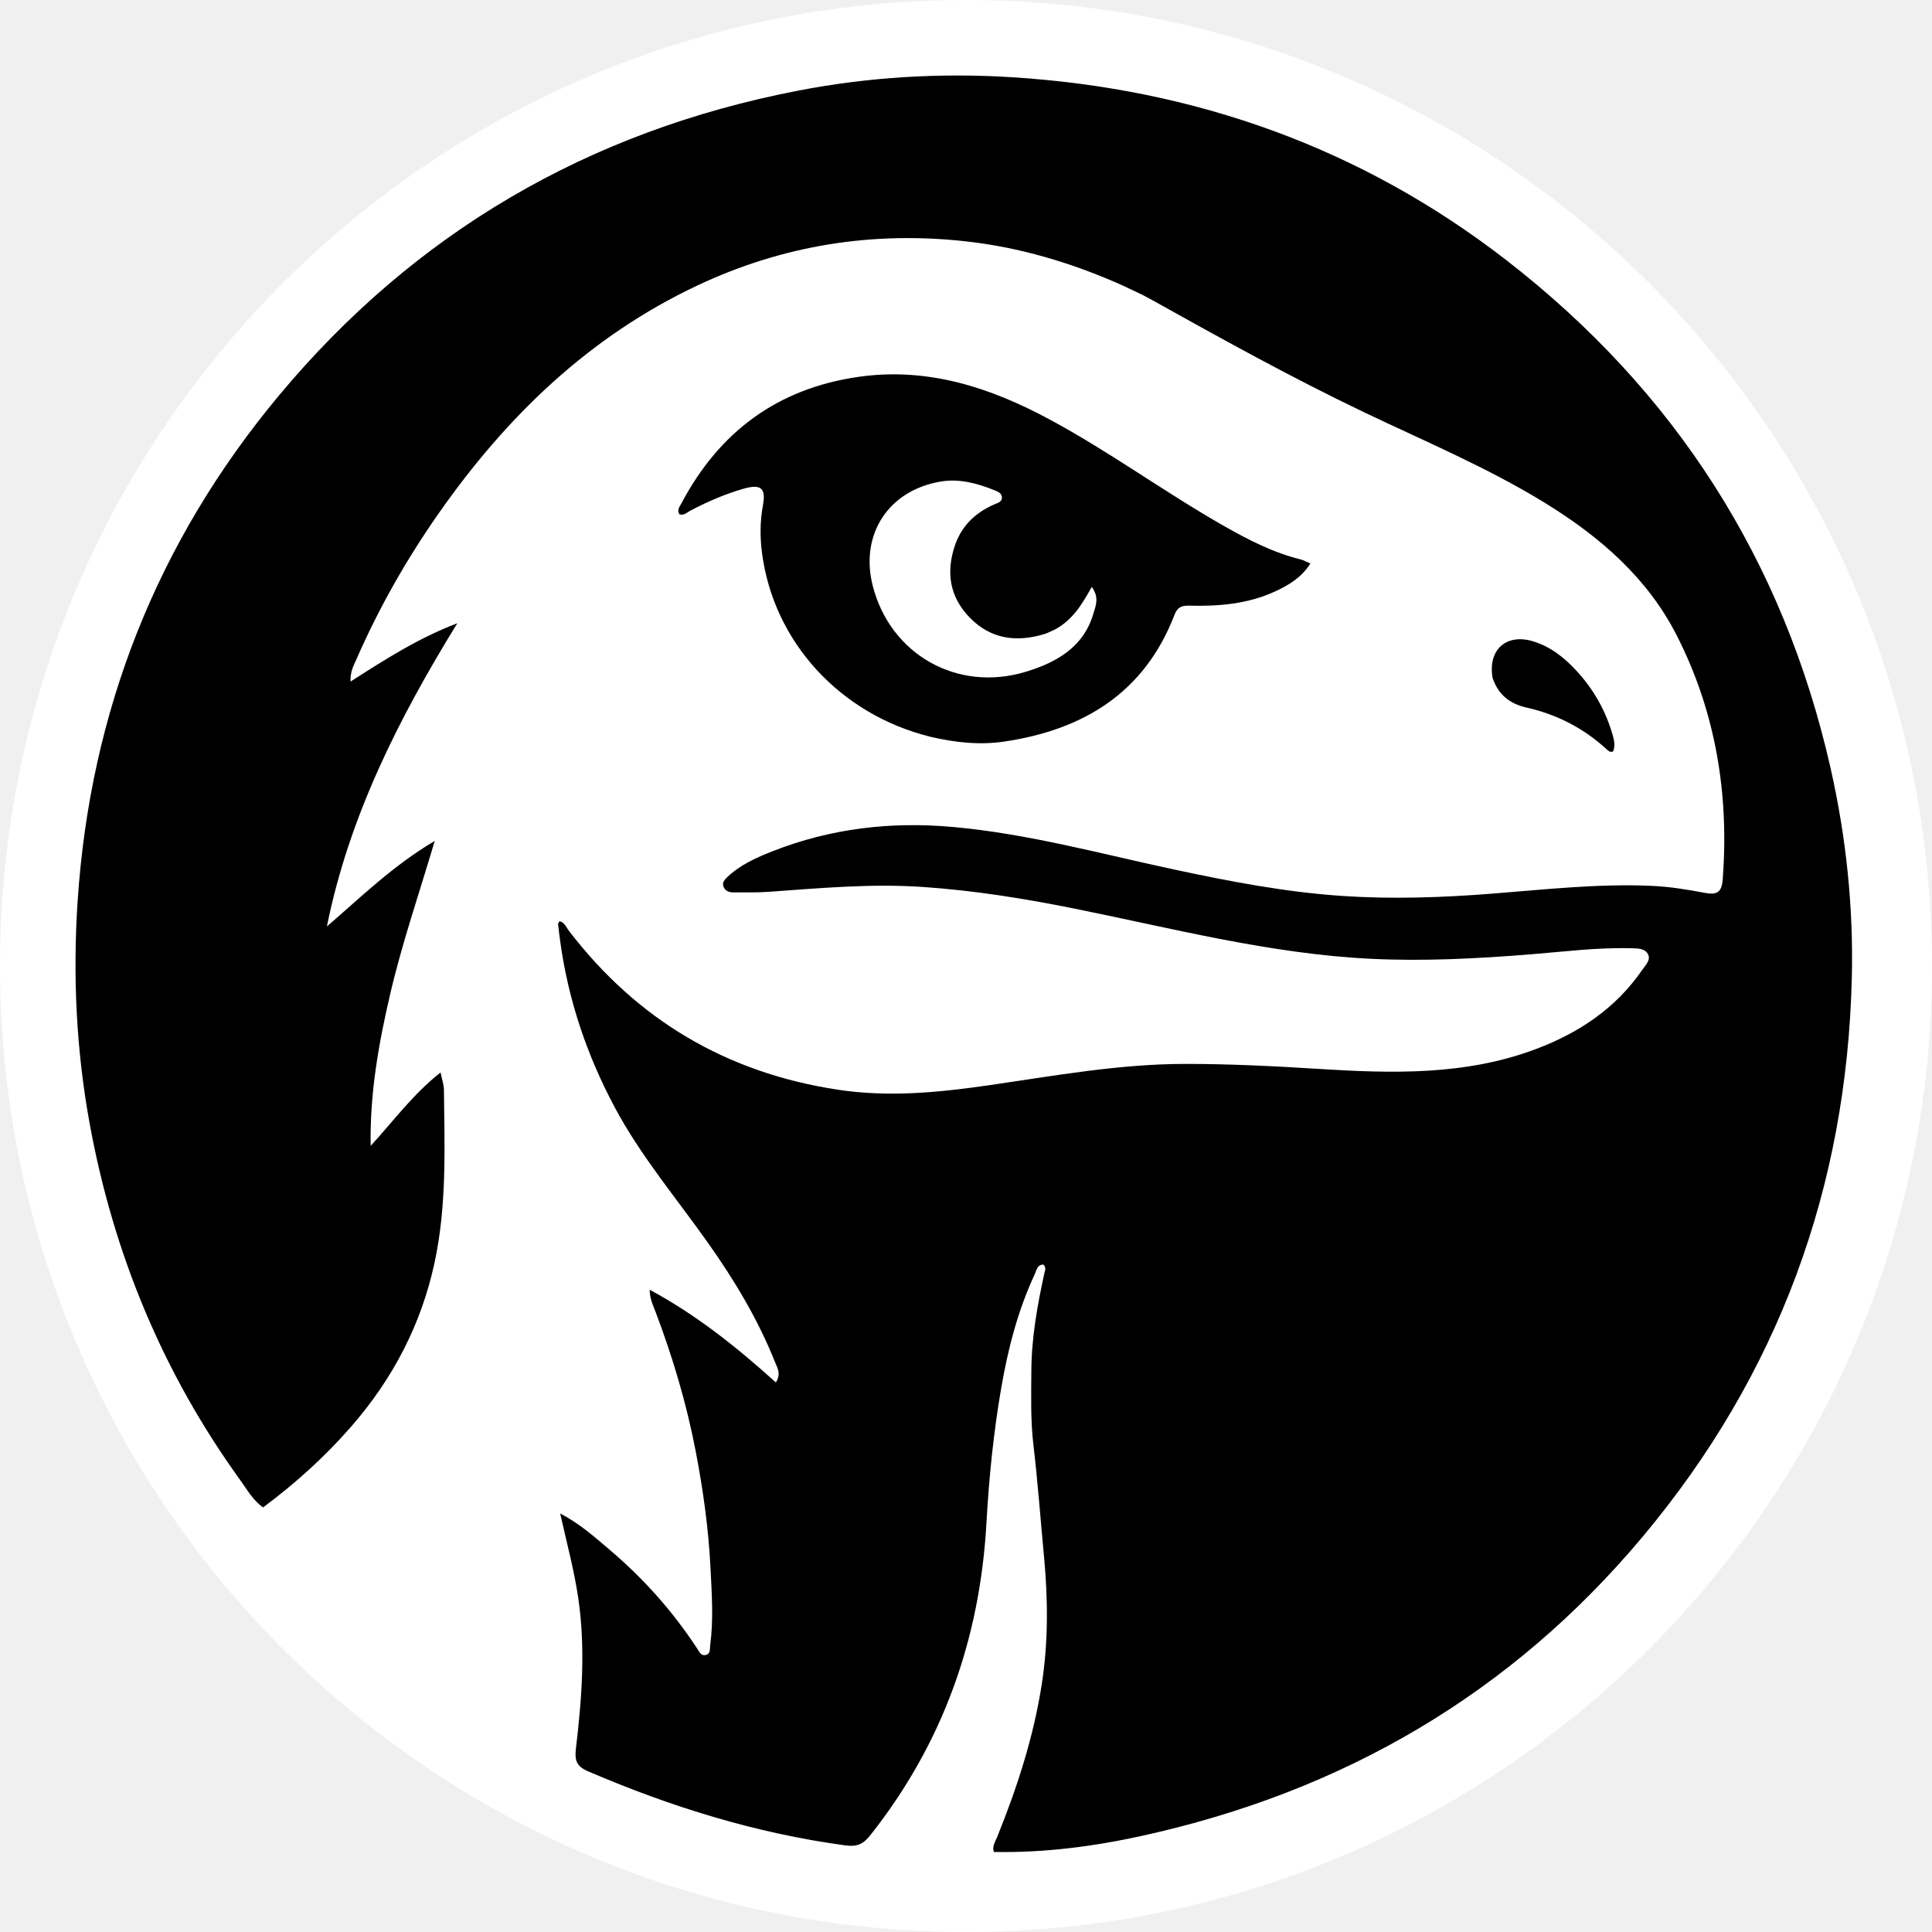
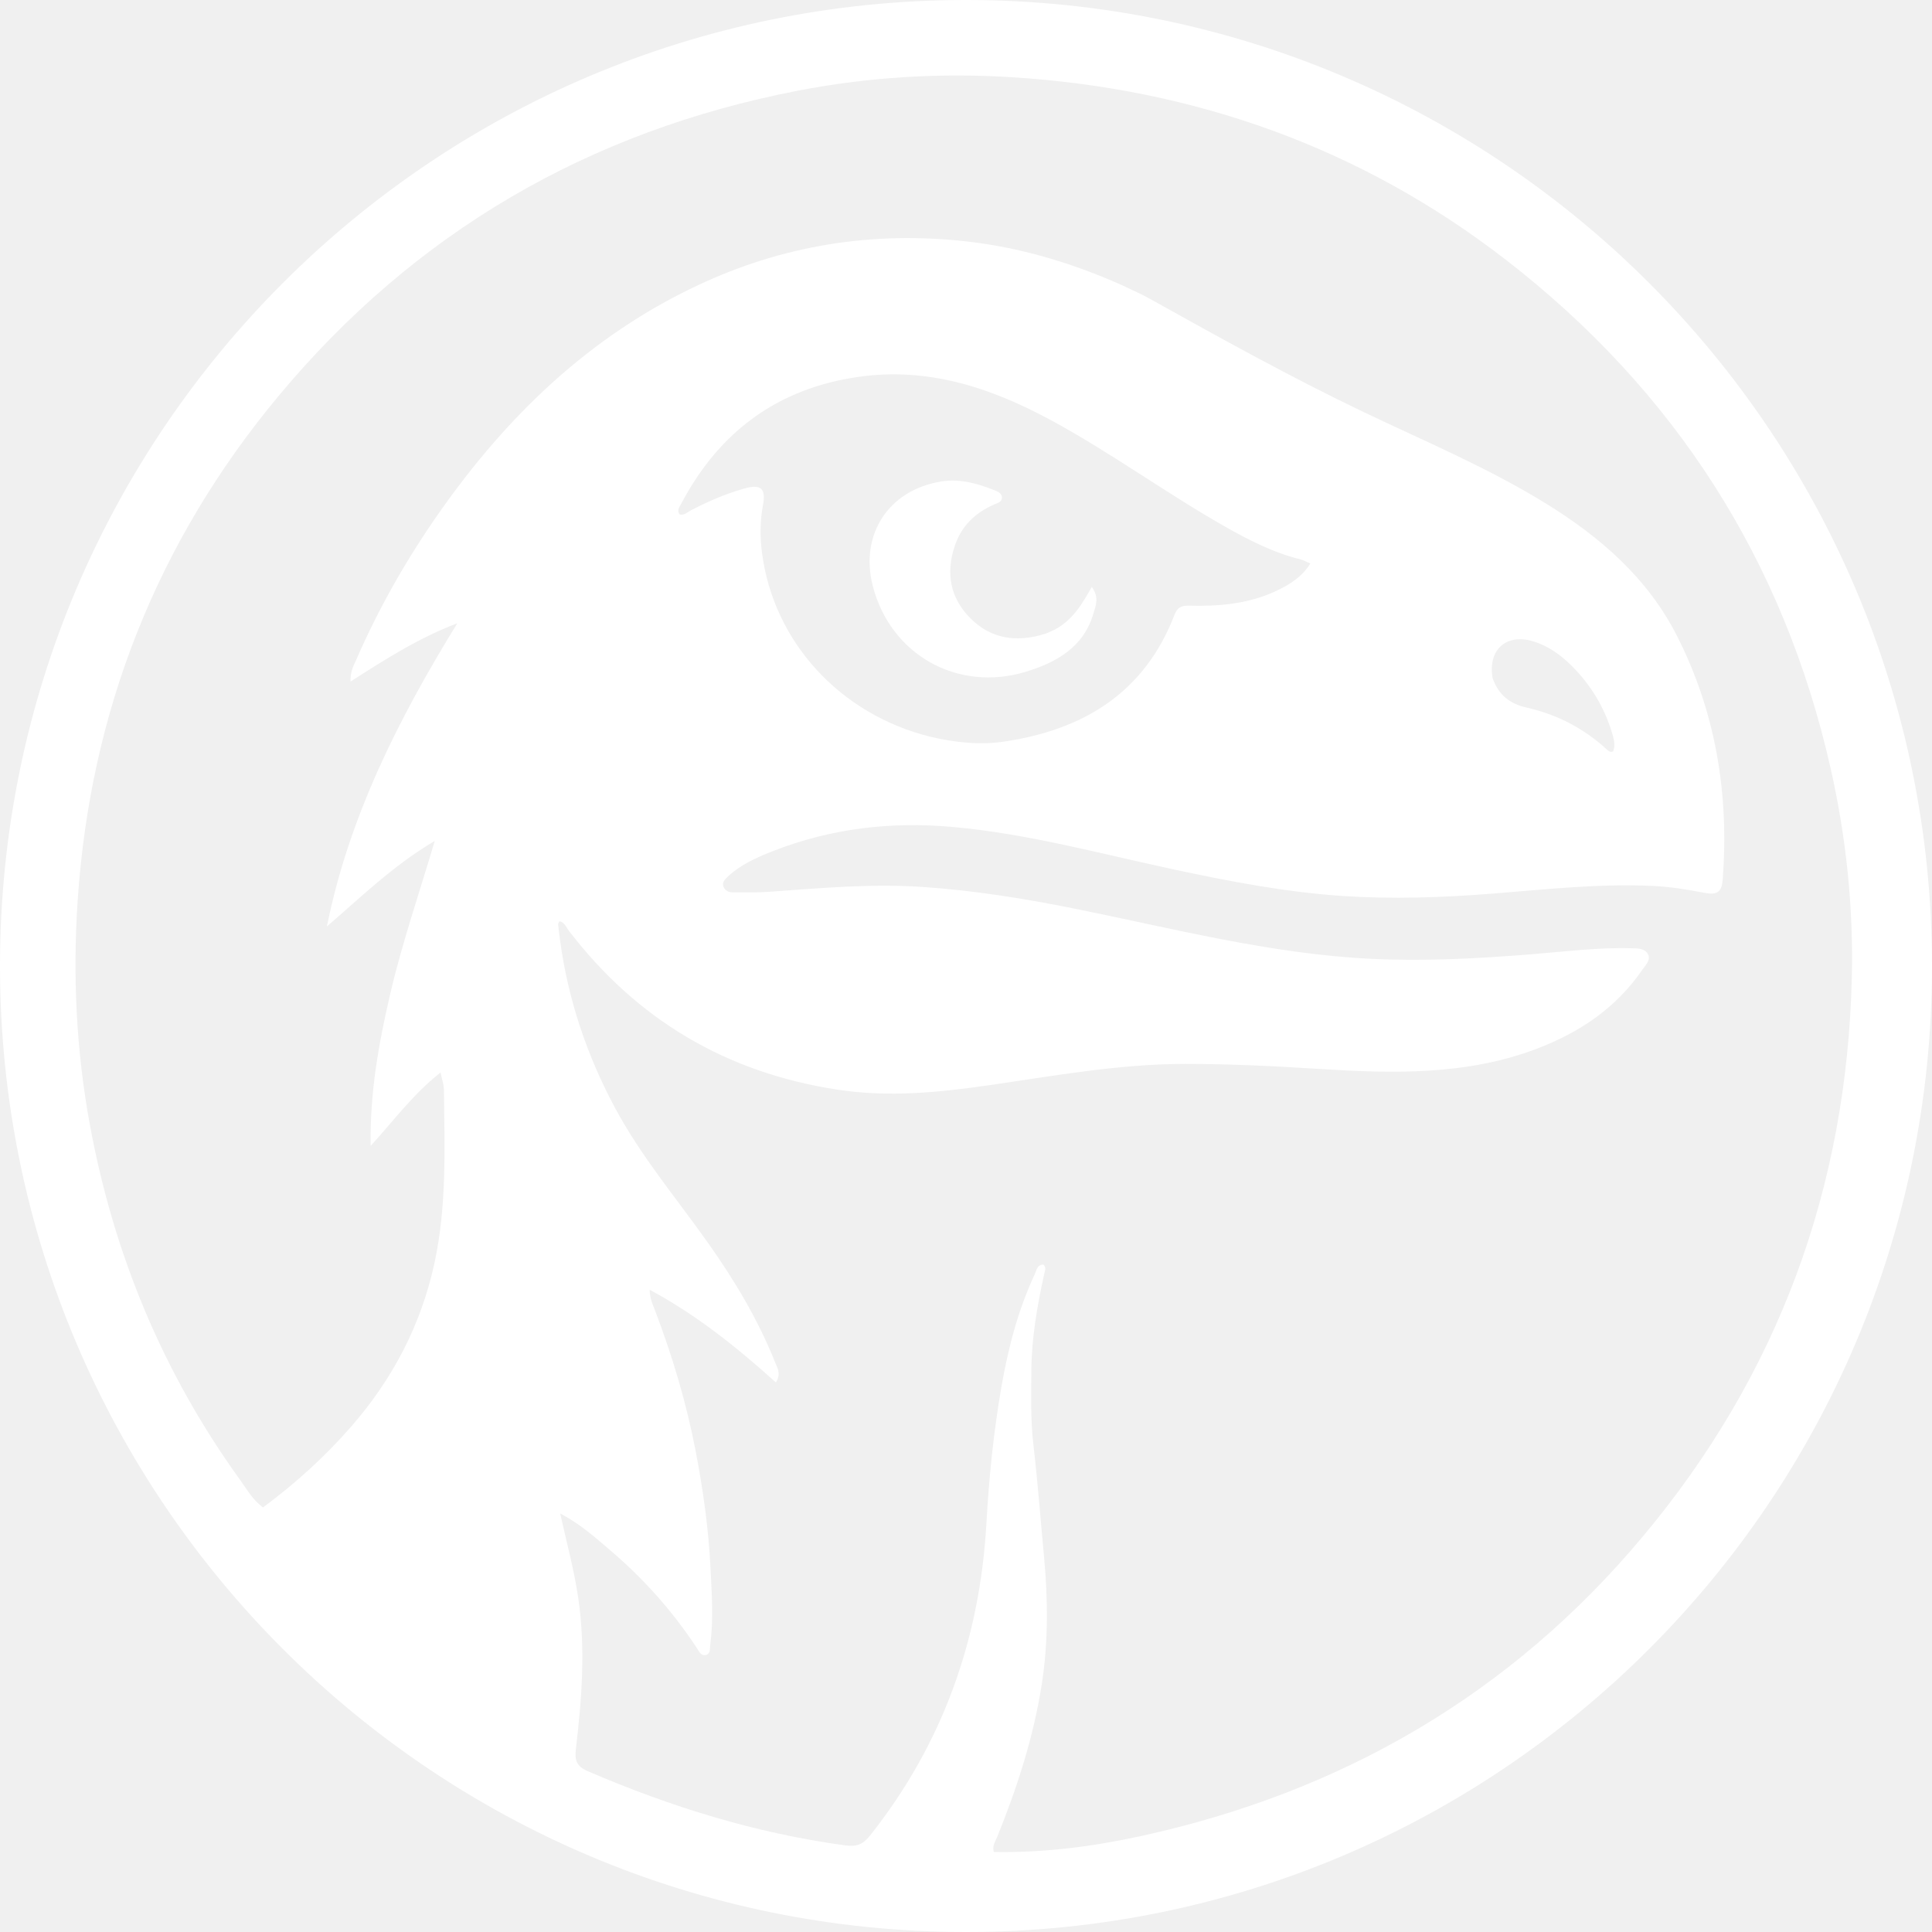
<svg xmlns="http://www.w3.org/2000/svg" width="435" height="435" viewBox="0 0 435 435" fill="none">
-   <g clip-path="url(#clip0_1_2)">
-     <circle cx="217.5" cy="217.5" r="217.5" fill="white" />
-     <path d="M252.534 64.17C241.213 59.134 229.606 55.69 217.485 54.342C196.455 52.002 176.272 55.221 157.108 64.237C132.658 75.739 114.081 93.748 98.846 115.48C91.543 125.897 85.295 136.885 80.219 148.52C79.649 149.826 78.861 151.088 78.922 153.463C86.826 148.384 94.375 143.588 102.968 140.33C89.824 161.66 78.617 183.746 73.604 208.593C81.297 201.983 88.45 194.913 97.885 189.342C94.339 201.284 90.54 212.333 87.882 223.692C85.253 234.925 83.242 246.239 83.459 257.994C88.567 252.437 92.926 246.414 99.188 241.477C99.499 243.002 99.94 244.188 99.953 245.378C100.103 258.441 100.618 271.525 97.812 284.432C94.795 298.313 88.42 310.494 79.046 321.232C73.132 328.007 66.525 333.994 59.225 339.402C56.911 337.741 55.624 335.377 54.102 333.269C36.627 309.077 25.538 282.23 20.197 253.036C17.16 236.435 16.367 219.634 17.479 202.876C20.308 160.225 35.323 122.009 62.839 89.011C93.364 52.403 132.446 29.54 179.688 20.41C195.671 17.322 211.829 16.372 227.974 17.396C269.132 20.006 306.505 33.303 339.068 58.505C377.169 87.993 401.597 126.205 412.168 172.97C415.688 188.54 417.331 204.319 416.945 220.211C415.798 267.365 400.429 309.45 369.916 345.925C340.231 381.412 302.268 403.476 256.933 413.39C246.072 415.765 235.057 417.187 223.774 416.98C223.329 415.671 224.094 414.654 224.51 413.627C229.02 402.479 232.712 391.104 234.563 379.198C236.05 369.632 235.962 360.044 235.061 350.439C234.275 342.052 233.658 333.645 232.673 325.282C232.02 319.743 232.186 314.217 232.214 308.686C232.25 301.227 233.562 293.905 235.152 286.635C235.287 286.016 235.625 285.427 234.942 284.739C233.539 284.686 233.399 285.996 232.992 286.867C229.195 294.997 226.977 303.598 225.455 312.379C223.704 322.476 222.676 332.662 222.105 342.886C220.645 369.002 212.304 392.586 195.9 413.279C194.372 415.206 192.959 415.858 190.338 415.502C170.152 412.766 150.96 406.801 132.34 398.791C129.8 397.699 129.363 396.323 129.667 393.754C131.003 382.488 131.864 371.22 130.204 359.861C129.287 353.588 127.63 347.496 126.124 340.761C130.682 343.152 134.043 346.199 137.47 349.117C145.039 355.561 151.569 362.924 157 371.223C157.439 371.894 157.824 372.831 158.814 372.648C160.034 372.423 159.794 371.275 159.907 370.418C160.673 364.622 160.262 358.843 159.971 353.027C159.527 344.132 158.3 335.379 156.62 326.65C154.555 315.924 151.441 305.509 147.578 295.296C147.047 293.893 146.318 292.526 146.277 290.39C156.955 296.144 165.965 303.406 174.693 311.261C175.936 309.323 175.018 307.989 174.515 306.723C170.691 297.112 165.391 288.303 159.423 279.858C152.321 269.808 144.324 260.357 138.486 249.461C132.157 237.646 127.931 225.151 126.127 211.882C125.957 210.629 125.786 209.375 125.662 208.117C125.641 207.902 125.857 207.664 125.977 207.407C127.155 207.71 127.47 208.762 128.052 209.522C143.361 229.527 163.464 241.523 188.634 245.352C200.068 247.092 211.322 245.987 222.607 244.356C237.313 242.232 251.973 239.548 266.895 239.544C276.907 239.541 286.913 240.04 296.918 240.67C313.457 241.71 330.018 242.178 345.908 236.17C355.569 232.518 363.849 226.983 369.743 218.388C370.485 217.307 371.801 216.133 371 214.747C370.271 213.485 368.622 213.539 367.254 213.503C359.608 213.3 352.031 214.282 344.434 214.889C332.521 215.839 320.637 216.464 308.648 215.878C285.851 214.762 263.921 208.999 241.737 204.542C230.503 202.285 219.224 200.48 207.741 199.702C196.112 198.914 184.621 199.97 173.083 200.797C170.427 200.987 167.75 200.916 165.082 200.927C164.101 200.93 163.232 200.557 162.88 199.589C162.549 198.678 163.192 198.014 163.781 197.457C166.698 194.693 170.327 193.081 173.998 191.641C187.044 186.524 200.555 184.937 214.536 186.195C231.523 187.724 247.889 192.252 264.459 195.794C276.928 198.459 289.405 200.867 302.177 201.724C313.496 202.484 324.746 202.091 336.032 201.204C348.021 200.263 360.006 198.907 372.068 199.466C376.005 199.649 379.903 200.282 383.782 201.026C386.703 201.585 387.673 200.836 387.891 197.902C389.311 178.787 386.336 160.447 377.602 143.212C371.002 130.187 360.389 120.979 348.095 113.383C335.026 105.308 320.858 99.389 307.042 92.782C290.635 84.936 274.76 76.123 258.9 67.275C256.903 66.161 254.782 65.263 252.534 64.17Z" fill="black" />
-     <path d="M209.386 165.864C189.06 160.787 174.126 144.464 171.558 124.391C171.114 120.917 171.118 117.326 171.775 113.804C172.496 109.942 171.354 108.916 167.461 110.025C163.296 111.212 159.343 112.936 155.511 114.933C154.725 115.343 154.058 116.097 153.004 115.828C152.323 114.852 153.03 114.086 153.432 113.325C161.917 97.271 175.021 87.458 193.312 84.848C208.956 82.615 223.077 87.275 236.555 94.564C250.04 101.858 262.405 110.938 275.72 118.506C281.156 121.596 286.689 124.427 292.82 125.95C293.498 126.118 294.124 126.49 295.033 126.878C293.051 130.041 290.159 131.749 287.101 133.163C280.962 136 274.371 136.541 267.727 136.37C265.902 136.323 265.062 136.823 264.447 138.423C257.728 155.917 243.993 164.345 226.017 166.98C220.554 167.781 215.018 167.193 209.386 165.864ZM237.446 141.778C236.69 142.106 235.957 142.508 235.173 142.749C228.885 144.68 223.101 143.909 218.392 139.105C213.892 134.514 212.957 129.037 214.948 122.985C216.444 118.437 219.55 115.464 223.884 113.56C224.591 113.25 225.608 113.042 225.589 112.01C225.57 111.043 224.696 110.697 223.932 110.389C220.058 108.826 216.029 107.726 211.853 108.416C200.028 110.369 193.562 120.368 196.501 131.887C200.452 147.374 215.574 155.95 231.012 151.238C237.886 149.139 243.926 145.733 246.154 138.258C246.685 136.476 247.584 134.531 245.816 132.147C243.649 136.001 241.589 139.565 237.446 141.778Z" fill="black" />
-     <path d="M336.07 152.667C334.946 146.277 339.158 142.565 345.185 144.397C349.088 145.583 352.154 148.03 354.851 150.924C358.83 155.194 361.615 160.151 363.178 165.767C363.501 166.932 363.646 168.06 363.2 169.188C362.518 169.466 362.107 169.04 361.716 168.682C356.55 163.951 350.523 160.84 343.66 159.301C339.989 158.478 337.368 156.462 336.07 152.667Z" fill="black" />
-   </g>
-   <defs>
-     <clipPath id="clip0_1_2">
-       <rect width="435" height="435" fill="white" />
-     </clipPath>
-   </defs>
+   <path d="M217.5 0C337.622 0 435 97.378 435 217.5C435 337.622 337.622 435 217.5 435C97.378 435 0 337.622 0 217.5C0 97.378 97.378 0 217.5 0ZM227.975 17.395C211.829 16.371 195.671 17.322 179.688 20.41C132.447 29.54 93.364 52.403 62.839 89.011C35.324 122.008 20.308 160.225 17.479 202.876C16.367 219.634 17.159 236.434 20.196 253.035C25.538 282.23 36.627 309.077 54.102 333.27C55.624 335.378 56.911 337.741 59.225 339.402C66.525 333.995 73.132 328.007 79.046 321.232C88.42 310.494 94.795 298.313 97.812 284.432C100.618 271.525 100.103 258.441 99.953 245.379C99.939 244.188 99.5 243.002 99.189 241.477C92.927 246.414 88.567 252.437 83.459 257.994C83.242 246.239 85.254 234.925 87.882 223.692C90.54 212.333 94.339 201.284 97.885 189.342C88.45 194.914 81.297 201.982 73.603 208.593C78.617 183.746 89.825 161.66 102.969 140.33C94.376 143.588 86.826 148.384 78.922 153.463C78.86 151.088 79.649 149.826 80.219 148.521C85.295 136.885 91.544 125.897 98.847 115.479C114.081 93.748 132.658 75.739 157.107 64.236C176.272 55.221 196.455 52.002 217.485 54.342C229.606 55.69 241.214 59.134 252.534 64.171C254.782 65.263 256.904 66.161 258.9 67.275C274.76 76.124 290.635 84.936 307.042 92.782C320.857 99.389 335.026 105.308 348.095 113.383C360.388 120.979 371.002 130.187 377.603 143.212C386.336 160.448 389.311 178.788 387.892 197.902C387.674 200.836 386.703 201.585 383.782 201.025C379.903 200.282 376.005 199.648 372.068 199.466C360.006 198.906 348.021 200.263 336.031 201.204C324.746 202.09 313.496 202.484 302.177 201.725C289.405 200.867 276.929 198.459 264.459 195.794C247.89 192.252 231.523 187.724 214.536 186.195C200.555 184.937 187.044 186.524 173.998 191.642C170.327 193.082 166.697 194.693 163.78 197.457C163.192 198.015 162.549 198.679 162.88 199.589C163.232 200.557 164.101 200.93 165.082 200.927C167.75 200.916 170.427 200.987 173.083 200.797C184.62 199.971 196.112 198.914 207.741 199.702C219.224 200.48 230.503 202.285 241.736 204.542C263.92 208.999 285.85 214.762 308.647 215.878C320.636 216.465 332.521 215.839 344.434 214.889C352.031 214.283 359.608 213.3 367.255 213.503C368.622 213.539 370.271 213.485 371 214.747C371.801 216.133 370.485 217.308 369.743 218.389C363.848 226.983 355.569 232.518 345.908 236.17C330.018 242.177 313.457 241.71 296.919 240.67C286.914 240.04 276.907 239.541 266.895 239.544C251.973 239.548 237.313 242.232 222.607 244.356C211.322 245.987 200.068 247.092 188.634 245.353C163.464 241.523 143.361 229.527 128.052 209.522C127.47 208.763 127.155 207.71 125.978 207.407C125.857 207.664 125.641 207.902 125.662 208.117C125.786 209.375 125.957 210.629 126.127 211.882C127.931 225.151 132.157 237.646 138.486 249.461C144.324 260.358 152.321 269.808 159.423 279.857C165.391 288.302 170.691 297.112 174.515 306.724C175.018 307.99 175.936 309.324 174.693 311.261C165.965 303.407 156.955 296.144 146.277 290.39C146.318 292.526 147.046 293.893 147.577 295.297C151.441 305.51 154.554 315.924 156.619 326.65C158.3 335.379 159.526 344.132 159.971 353.026C160.261 358.843 160.673 364.623 159.907 370.418C159.794 371.275 160.034 372.423 158.814 372.648C157.825 372.831 157.439 371.894 157 371.224C151.568 362.924 145.039 355.561 137.47 349.117C134.043 346.2 130.682 343.152 126.124 340.761C127.63 347.495 129.287 353.588 130.204 359.861C131.864 371.22 131.002 382.488 129.667 393.754C129.362 396.323 129.8 397.699 132.34 398.791C150.96 406.801 170.152 412.766 190.338 415.502C192.959 415.857 194.371 415.206 195.899 413.278C212.304 392.586 220.645 369.002 222.104 342.886C222.676 332.663 223.705 322.476 225.455 312.379C226.977 303.599 229.195 294.997 232.992 286.867C233.399 285.996 233.539 284.686 234.941 284.739C235.624 285.427 235.288 286.016 235.152 286.635C233.562 293.905 232.251 301.227 232.214 308.687C232.186 314.217 232.02 319.743 232.673 325.281C233.659 333.645 234.275 342.052 235.062 350.438C235.962 360.044 236.049 369.632 234.562 379.198C232.712 391.104 229.02 402.479 224.51 413.627C224.094 414.654 223.329 415.671 223.773 416.98C235.057 417.188 246.072 415.765 256.934 413.39C302.268 403.475 340.231 381.412 369.916 345.926C400.428 309.451 415.798 267.365 416.944 220.211C417.331 204.319 415.688 188.539 412.168 172.97C401.597 126.205 377.169 87.993 339.068 58.505C306.506 33.303 269.133 20.006 227.975 17.395ZM345.185 144.396C339.158 142.565 334.947 146.278 336.07 152.667C337.368 156.462 339.989 158.479 343.66 159.302C350.523 160.841 356.549 163.952 361.716 168.682C362.107 169.04 362.517 169.466 363.2 169.188C363.646 168.06 363.502 166.932 363.178 165.768C361.616 160.151 358.83 155.194 354.851 150.924C352.154 148.03 349.088 145.583 345.185 144.396ZM236.556 94.564C223.078 87.275 208.956 82.615 193.312 84.848C175.021 87.458 161.917 97.271 153.432 113.325C153.03 114.086 152.323 114.852 153.004 115.828C154.058 116.097 154.726 115.343 155.511 114.934C159.343 112.936 163.296 111.212 167.461 110.025C171.354 108.916 172.496 109.942 171.775 113.804C171.118 117.326 171.113 120.916 171.558 124.391C174.125 144.463 189.06 160.786 209.387 165.863C215.018 167.193 220.554 167.781 226.017 166.98C243.993 164.346 257.728 155.917 264.447 138.423C265.062 136.823 265.902 136.323 267.728 136.37C274.371 136.541 280.962 136.001 287.101 133.163C290.159 131.749 293.051 130.041 295.033 126.878C294.124 126.49 293.498 126.119 292.82 125.95C286.69 124.427 281.155 121.596 275.72 118.507C262.405 110.939 250.04 101.858 236.556 94.564ZM211.854 108.416C216.029 107.726 220.058 108.826 223.932 110.389C224.696 110.697 225.57 111.043 225.589 112.01C225.609 113.042 224.591 113.25 223.884 113.561C219.55 115.464 216.444 118.437 214.947 122.985C212.956 129.037 213.892 134.514 218.392 139.104C223.101 143.908 228.885 144.68 235.173 142.749C235.957 142.508 236.69 142.106 237.446 141.778C241.588 139.565 243.649 136.002 245.815 132.147C247.584 134.531 246.684 136.476 246.153 138.258C243.925 145.733 237.886 149.139 231.012 151.237C215.574 155.95 200.452 147.375 196.501 131.888C193.562 120.369 200.029 110.369 211.854 108.416Z" fill="white" />
</svg>
